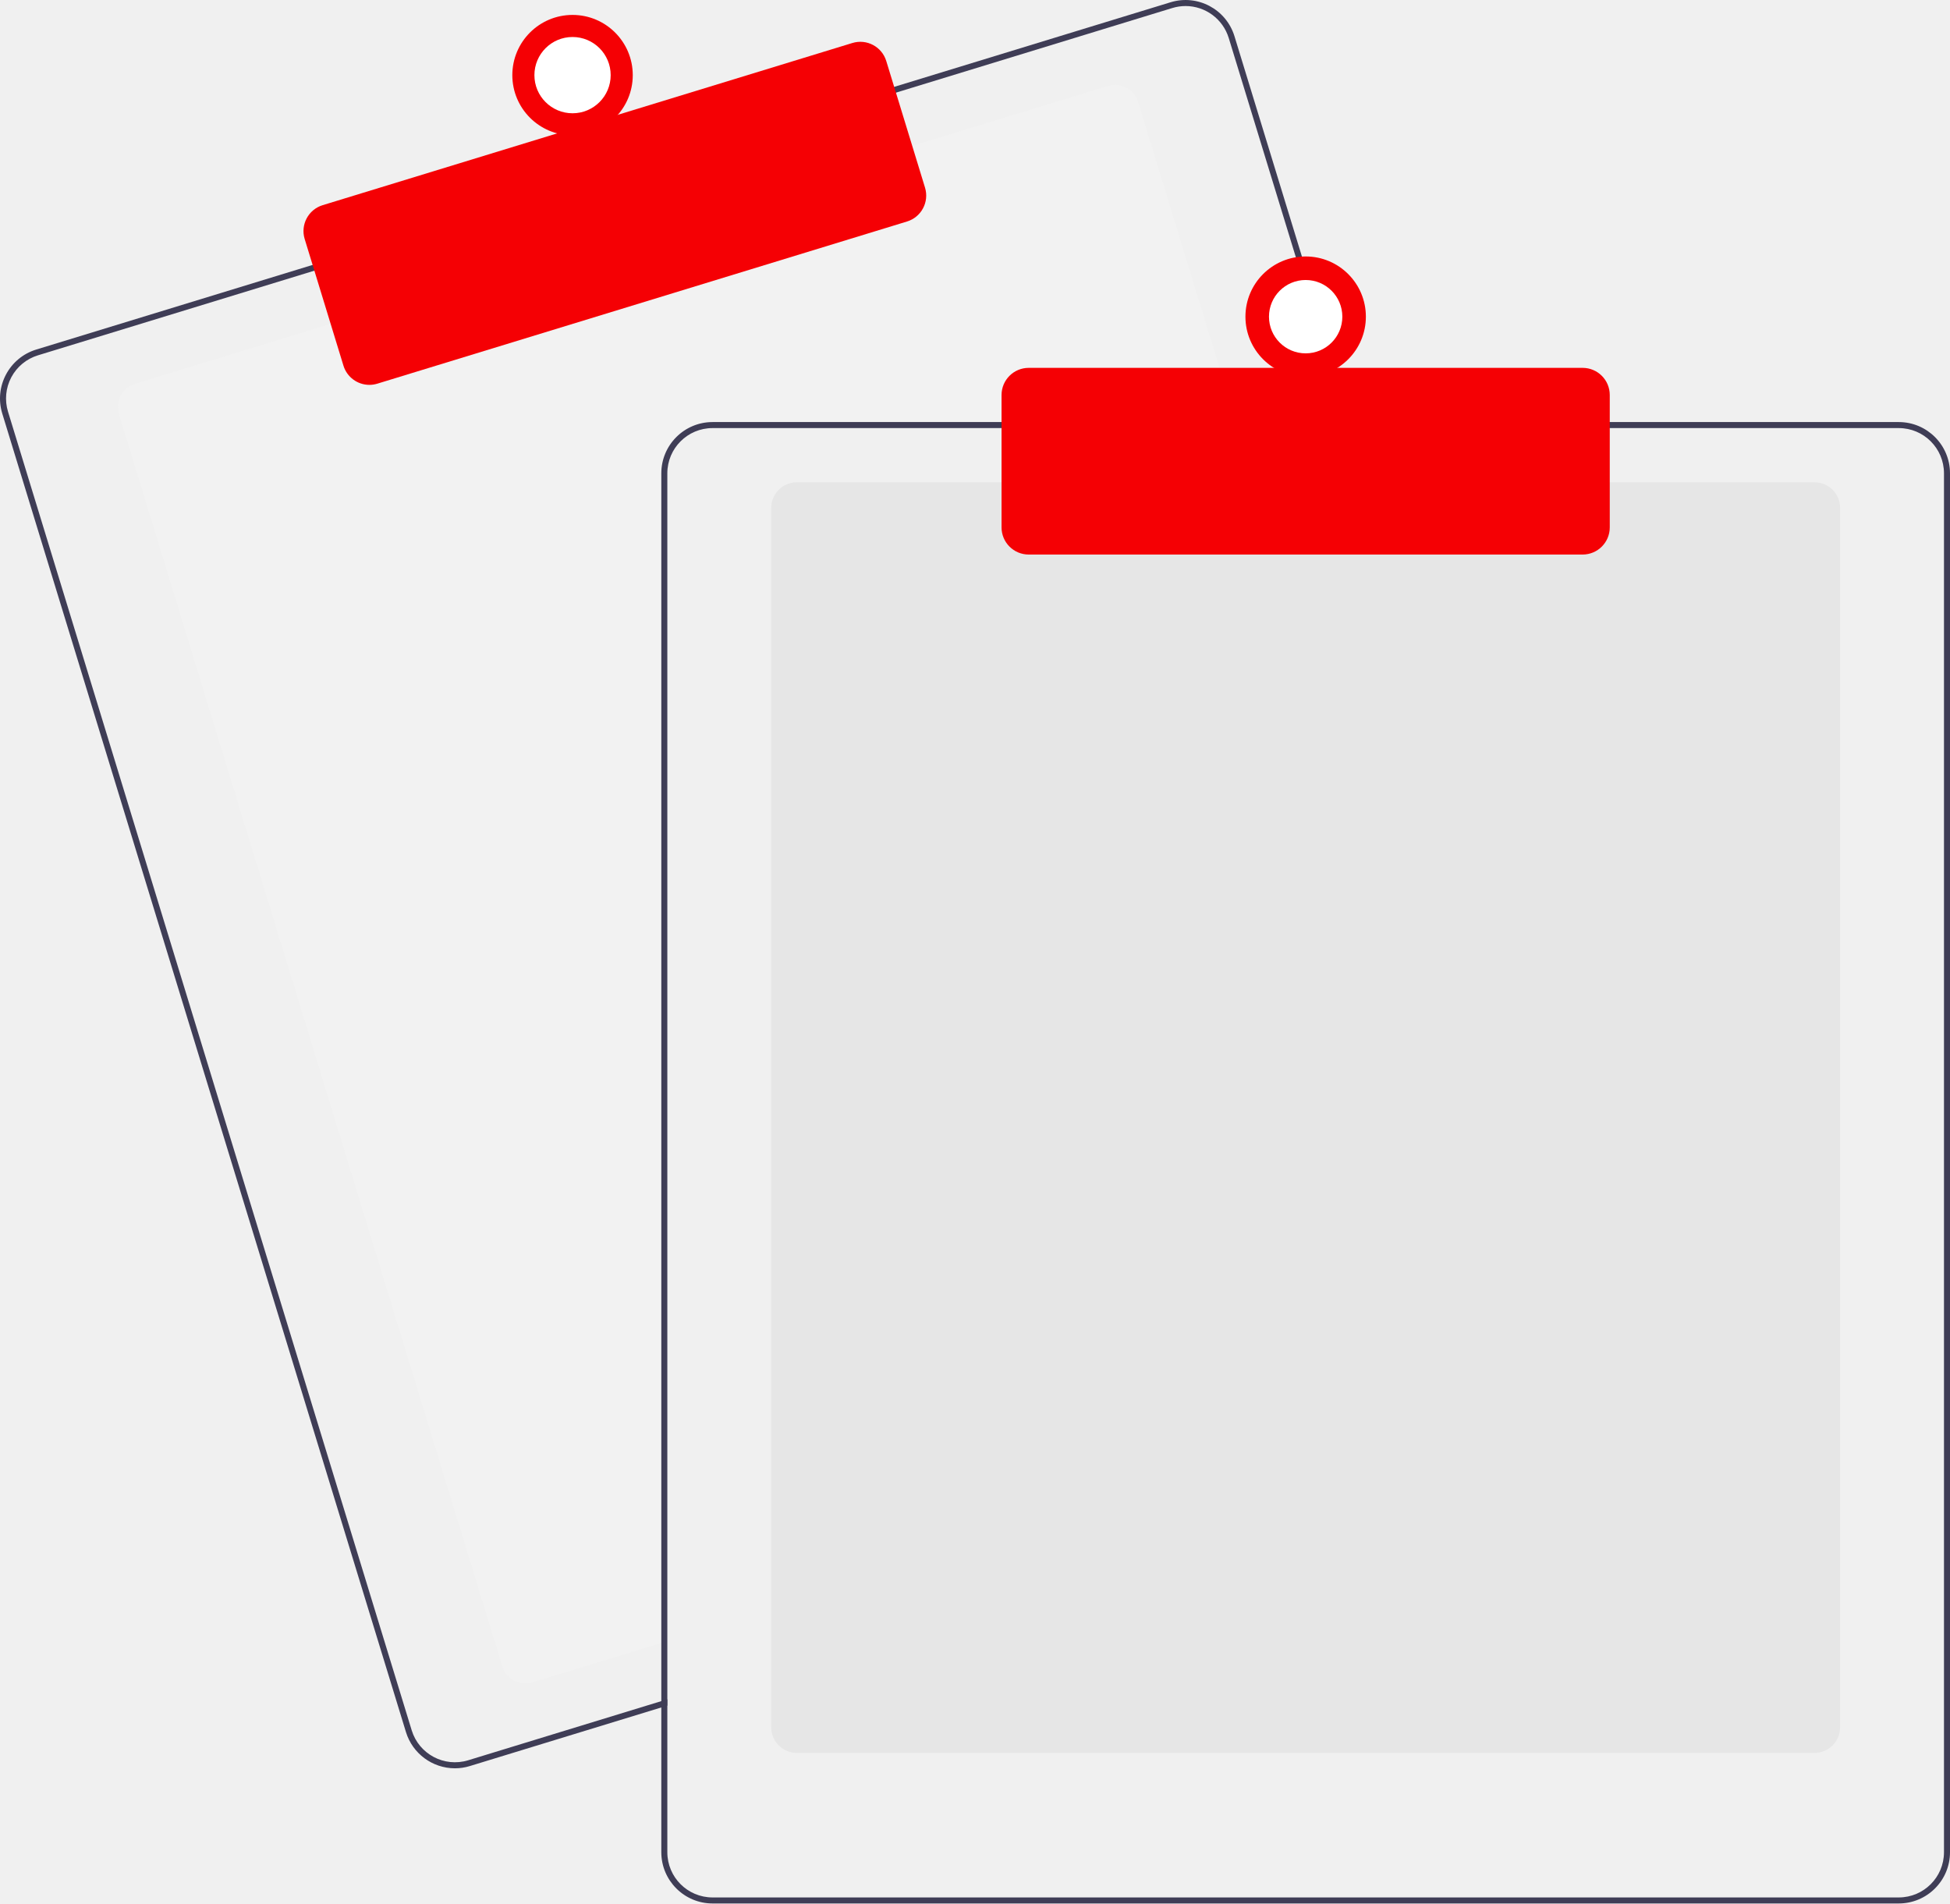
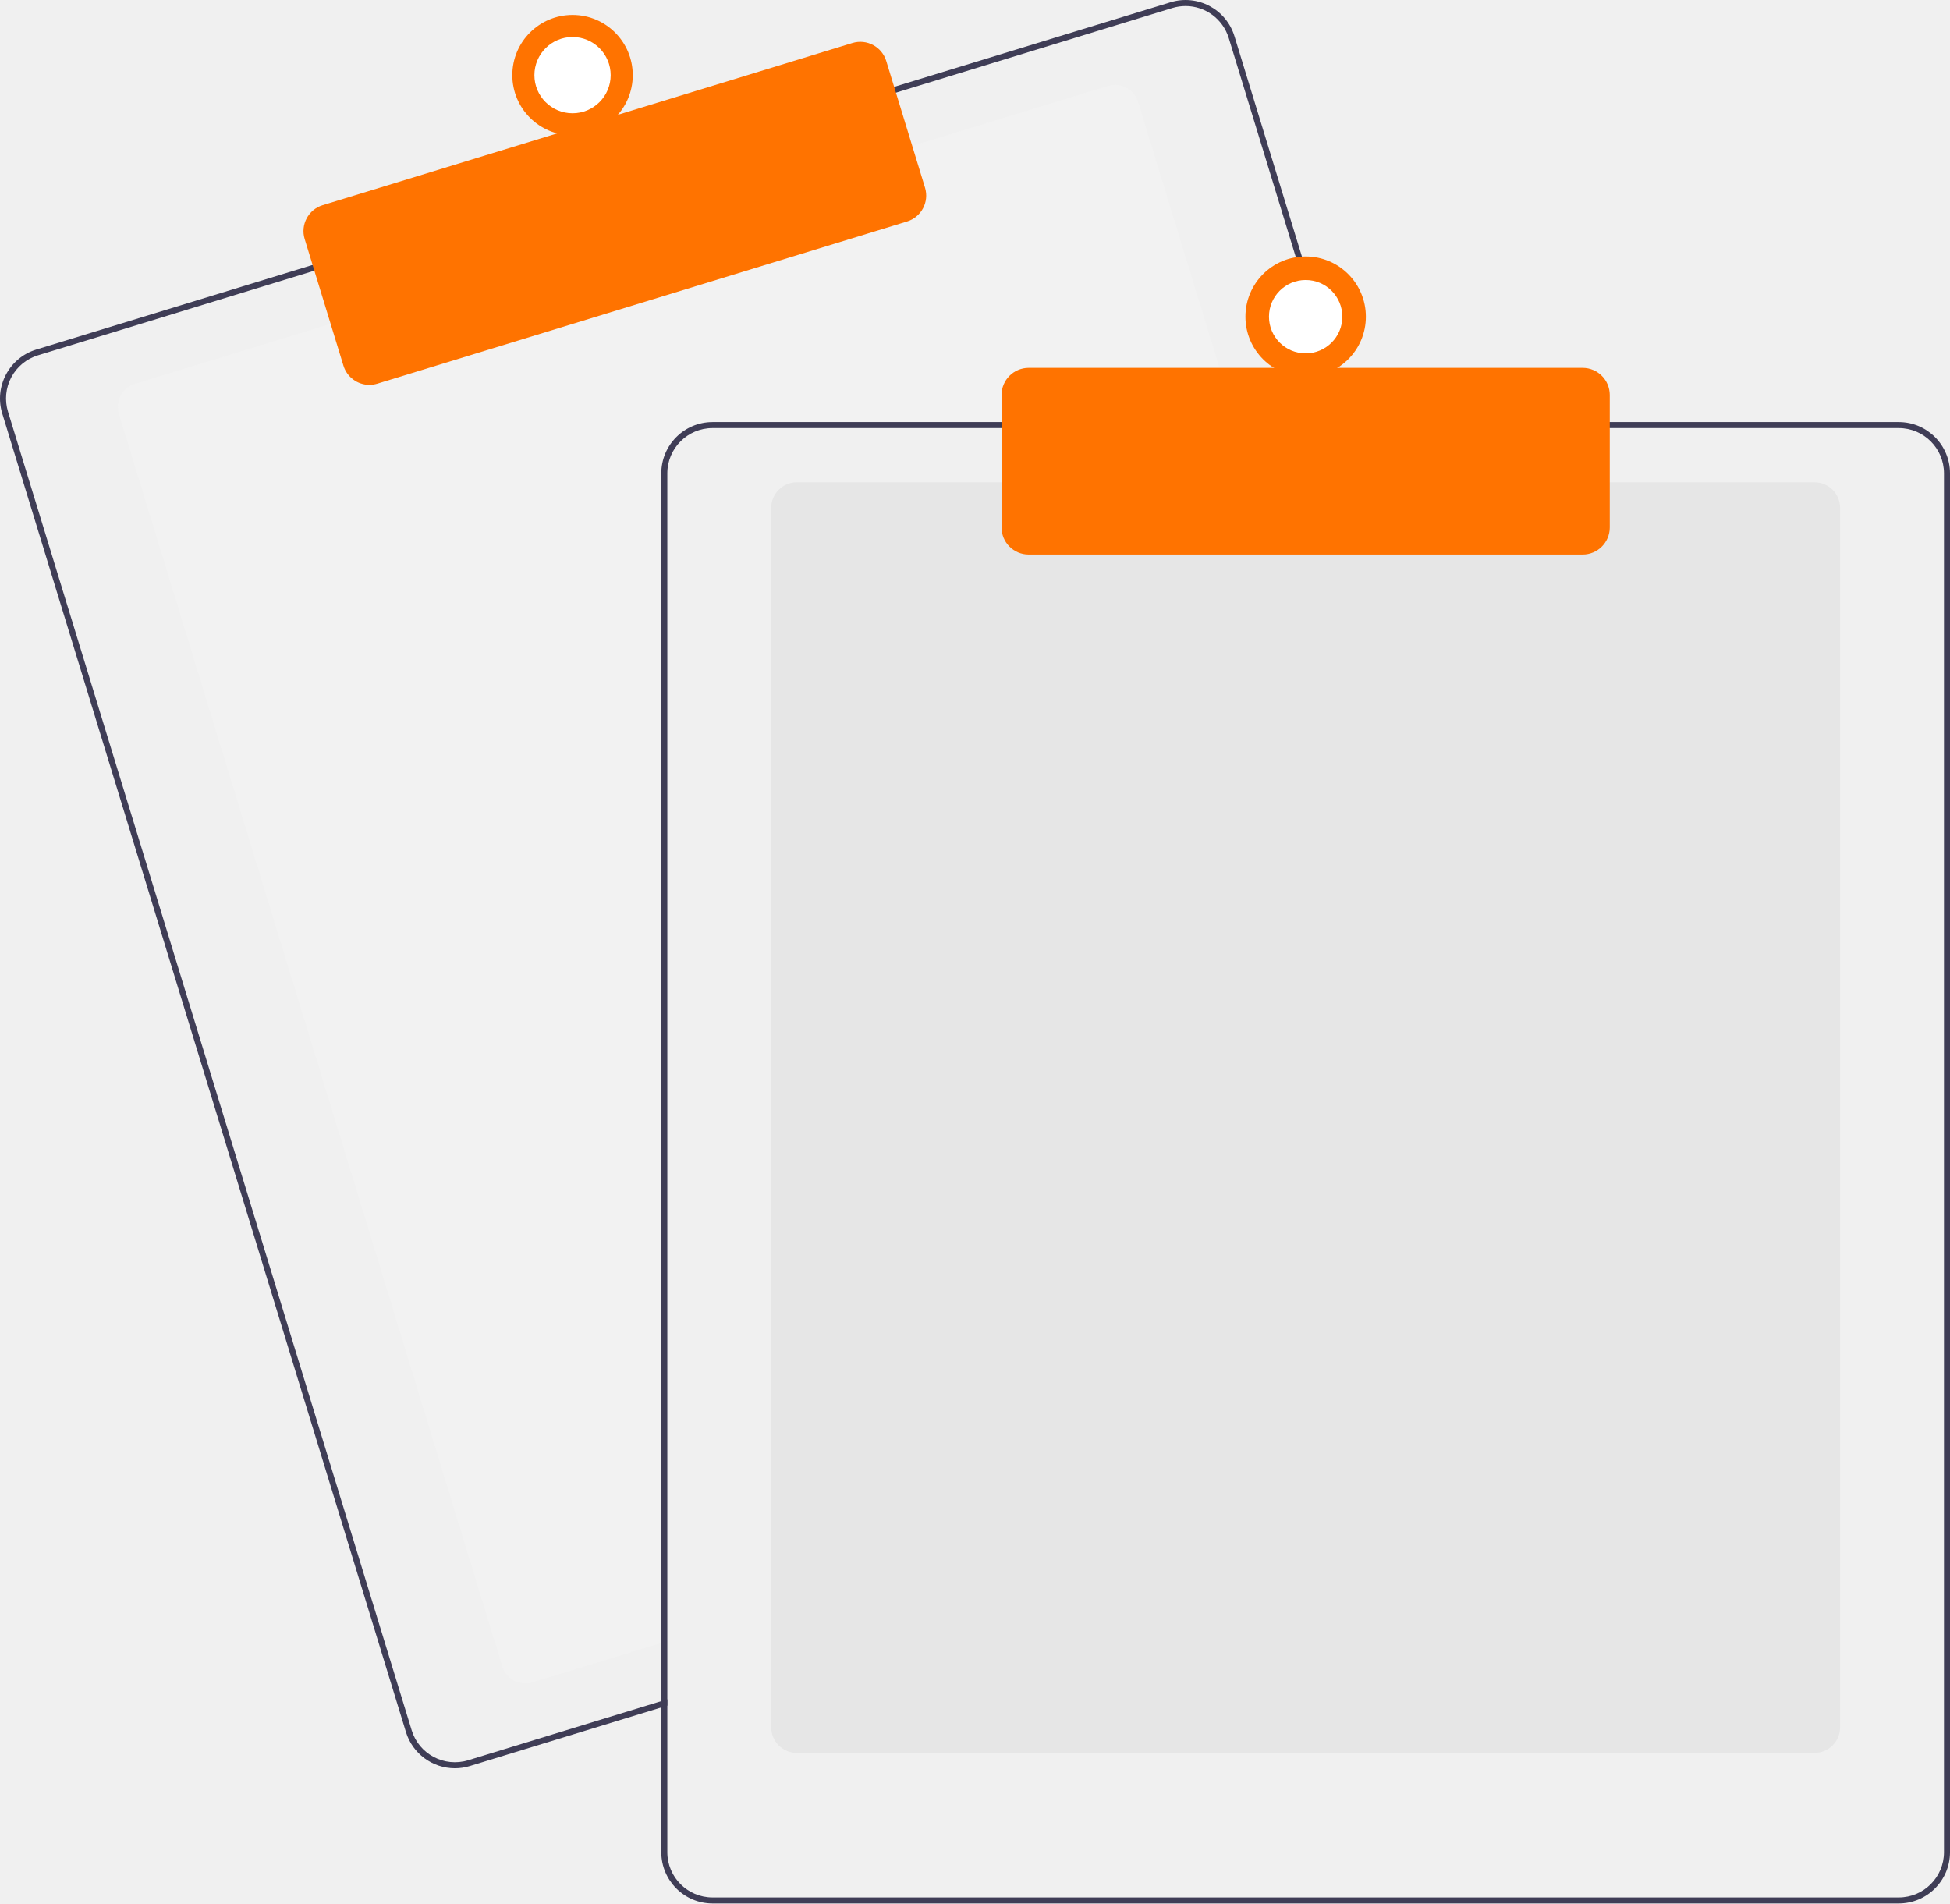
<svg xmlns="http://www.w3.org/2000/svg" id="b21613c9-2bf0-4d37-bef0-3b193d34fc5d" data-name="Layer 1" width="647.636" height="632.174" viewBox="0 0 647.636 632.174">
  <path d="M687.328,276.087H512.818a15.018,15.018,0,0,0-15,15v387.85l-2,.61-42.81,13.11a8.007,8.007,0,0,1-9.99-5.31L315.678,271.397a8.003,8.003,0,0,1,5.31-9.99l65.97-20.2,191.25-58.54,65.97-20.2a7.989,7.989,0,0,1,9.99,5.3l32.55,106.32Z" transform="translate(-276.1819 -133.9131)" fill="#f2f2f2" />
  <path d="M725.408,274.087l-39.23-128.14a16.994,16.994,0,0,0-21.23-11.28l-92.75,28.39L380.958,221.607l-92.75,28.4a17.015,17.015,0,0,0-11.28,21.23l134.08,437.93a17.027,17.027,0,0,0,16.26,12.03,16.789,16.789,0,0,0,4.97-.75l63.58-19.46,2-.62v-2.09l-2,.61-64.17,19.65a15.015,15.015,0,0,1-18.73-9.95l-134.07-437.94a14.979,14.979,0,0,1,9.95-18.73l92.75-28.4,191.24-58.54,92.75-28.4a15.156,15.156,0,0,1,4.41-.66,15.015,15.015,0,0,1,14.32,10.61l39.05,127.56.62,2h2.08Z" transform="translate(-276.1819 -133.9131)" fill="#3f3d56" />
-   <path d="M398.863,261.734a9.016,9.016,0,0,1-8.611-6.367l-12.88-42.072a8.999,8.999,0,0,1,5.971-11.24l175.939-53.864a9.009,9.009,0,0,1,11.241,5.971l12.88,42.072a9.01,9.01,0,0,1-5.971,11.241L401.492,261.339A8.976,8.976,0,0,1,398.863,261.734Z" transform="translate(-276.1819 -133.9131)" fill="#f50004" />
-   <circle cx="190.154" cy="24.955" r="20" fill="#f50004" />
+   <path d="M398.863,261.734a9.016,9.016,0,0,1-8.611-6.367l-12.88-42.072a8.999,8.999,0,0,1,5.971-11.24l175.939-53.864a9.009,9.009,0,0,1,11.241,5.971l12.88,42.072a9.01,9.01,0,0,1-5.971,11.241L401.492,261.339A8.976,8.976,0,0,1,398.863,261.734Z" transform="translate(-276.1819 -133.9131)" fill="#ff7300" />
+   <circle cx="190.154" cy="24.955" r="20" fill="#ff7300" />
  <circle cx="190.154" cy="24.955" r="12.665" fill="#fff" />
  <path d="M878.818,716.087h-338a8.51,8.51,0,0,1-8.5-8.5v-405a8.51,8.51,0,0,1,8.5-8.5h338a8.51,8.51,0,0,1,8.5,8.5v405A8.51,8.51,0,0,1,878.818,716.087Z" transform="translate(-276.1819 -133.9131)" fill="#e6e6e6" />
  <path d="M723.318,274.087h-210.5a17.024,17.024,0,0,0-17,17v407.8l2-.61v-407.19a15.018,15.018,0,0,1,15-15H723.938Zm183.5,0h-394a17.024,17.024,0,0,0-17,17v458a17.024,17.024,0,0,0,17,17h394a17.024,17.024,0,0,0,17-17v-458A17.024,17.024,0,0,0,906.818,274.087Zm15,475a15.018,15.018,0,0,1-15,15h-394a15.018,15.018,0,0,1-15-15v-458a15.018,15.018,0,0,1,15-15h394a15.018,15.018,0,0,1,15,15Z" transform="translate(-276.1819 -133.9131)" fill="#3f3d56" />
-   <path d="M801.818,318.087h-184a9.01,9.01,0,0,1-9-9v-44a9.01,9.01,0,0,1,9-9h184a9.01,9.01,0,0,1,9,9v44A9.01,9.01,0,0,1,801.818,318.087Z" transform="translate(-276.1819 -133.9131)" fill="#f50004" />
-   <circle cx="433.636" cy="105.174" r="20" fill="#f50004" />
+   <path d="M801.818,318.087h-184a9.01,9.01,0,0,1-9-9v-44a9.01,9.01,0,0,1,9-9h184a9.01,9.01,0,0,1,9,9v44A9.01,9.01,0,0,1,801.818,318.087Z" transform="translate(-276.1819 -133.9131)" fill="#ff7300" />
+   <circle cx="433.636" cy="105.174" r="20" fill="#ff7300" />
  <circle cx="433.636" cy="105.174" r="12.182" fill="#fff" />
</svg>
